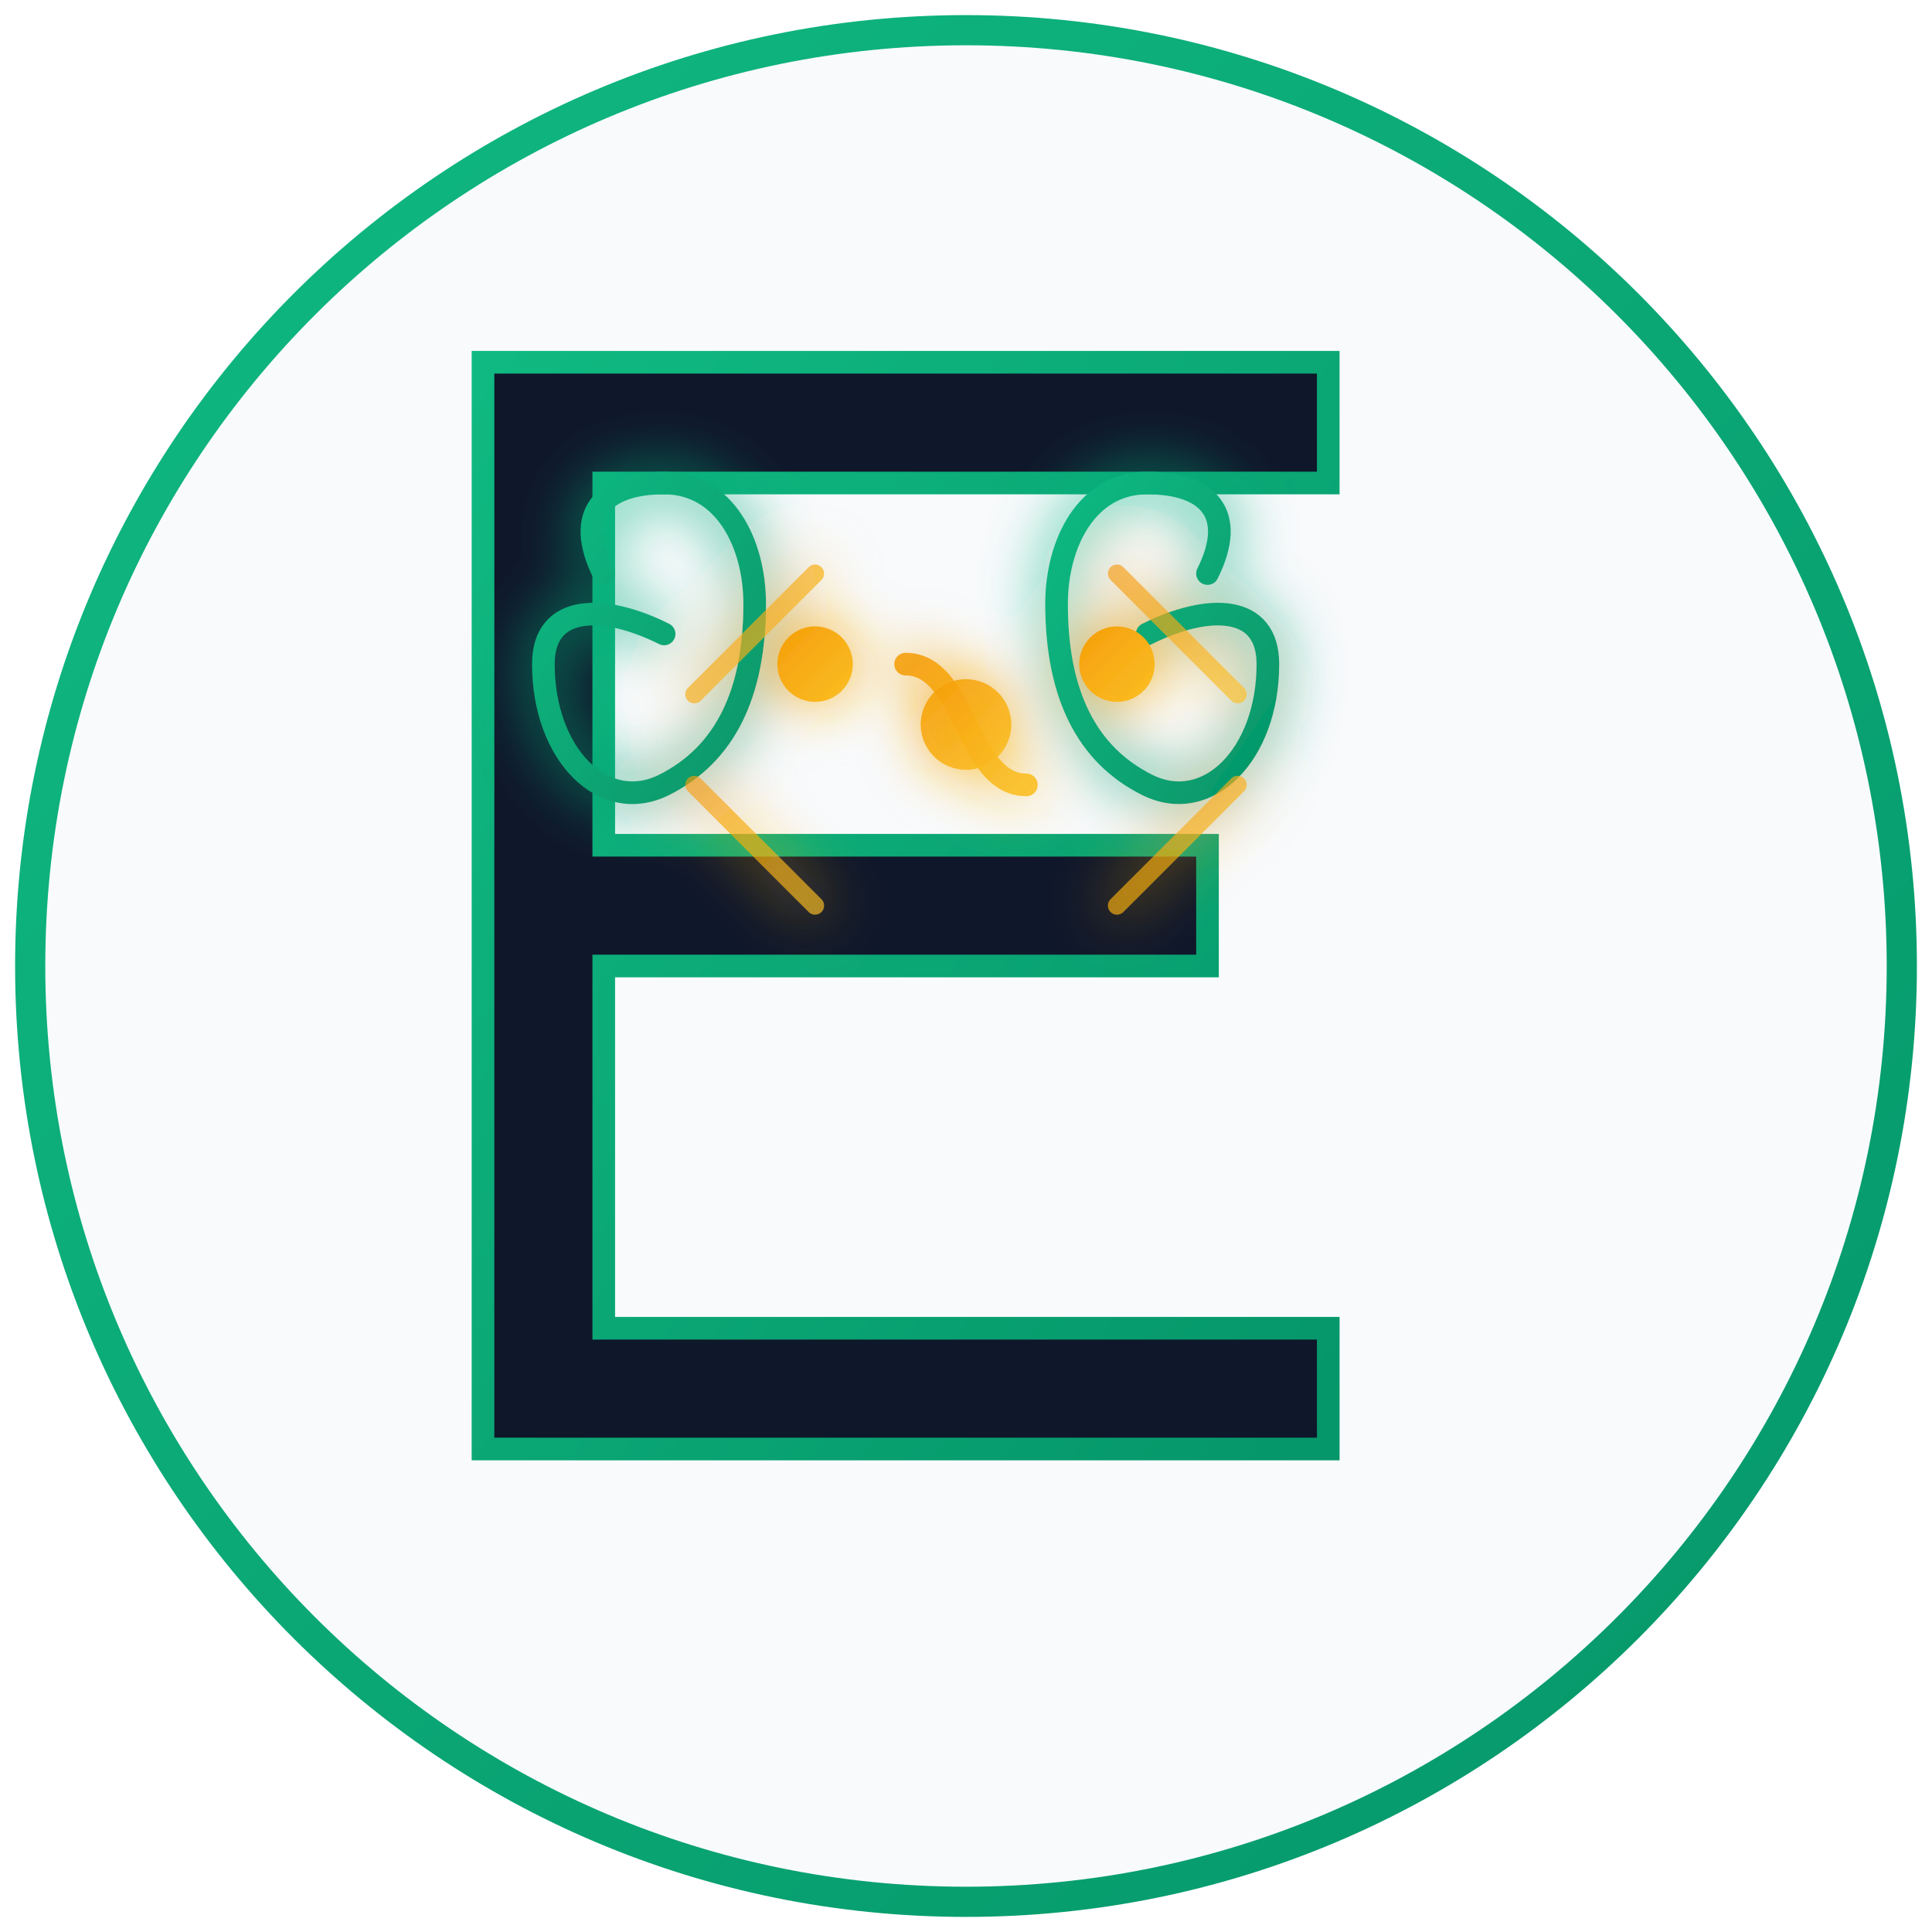
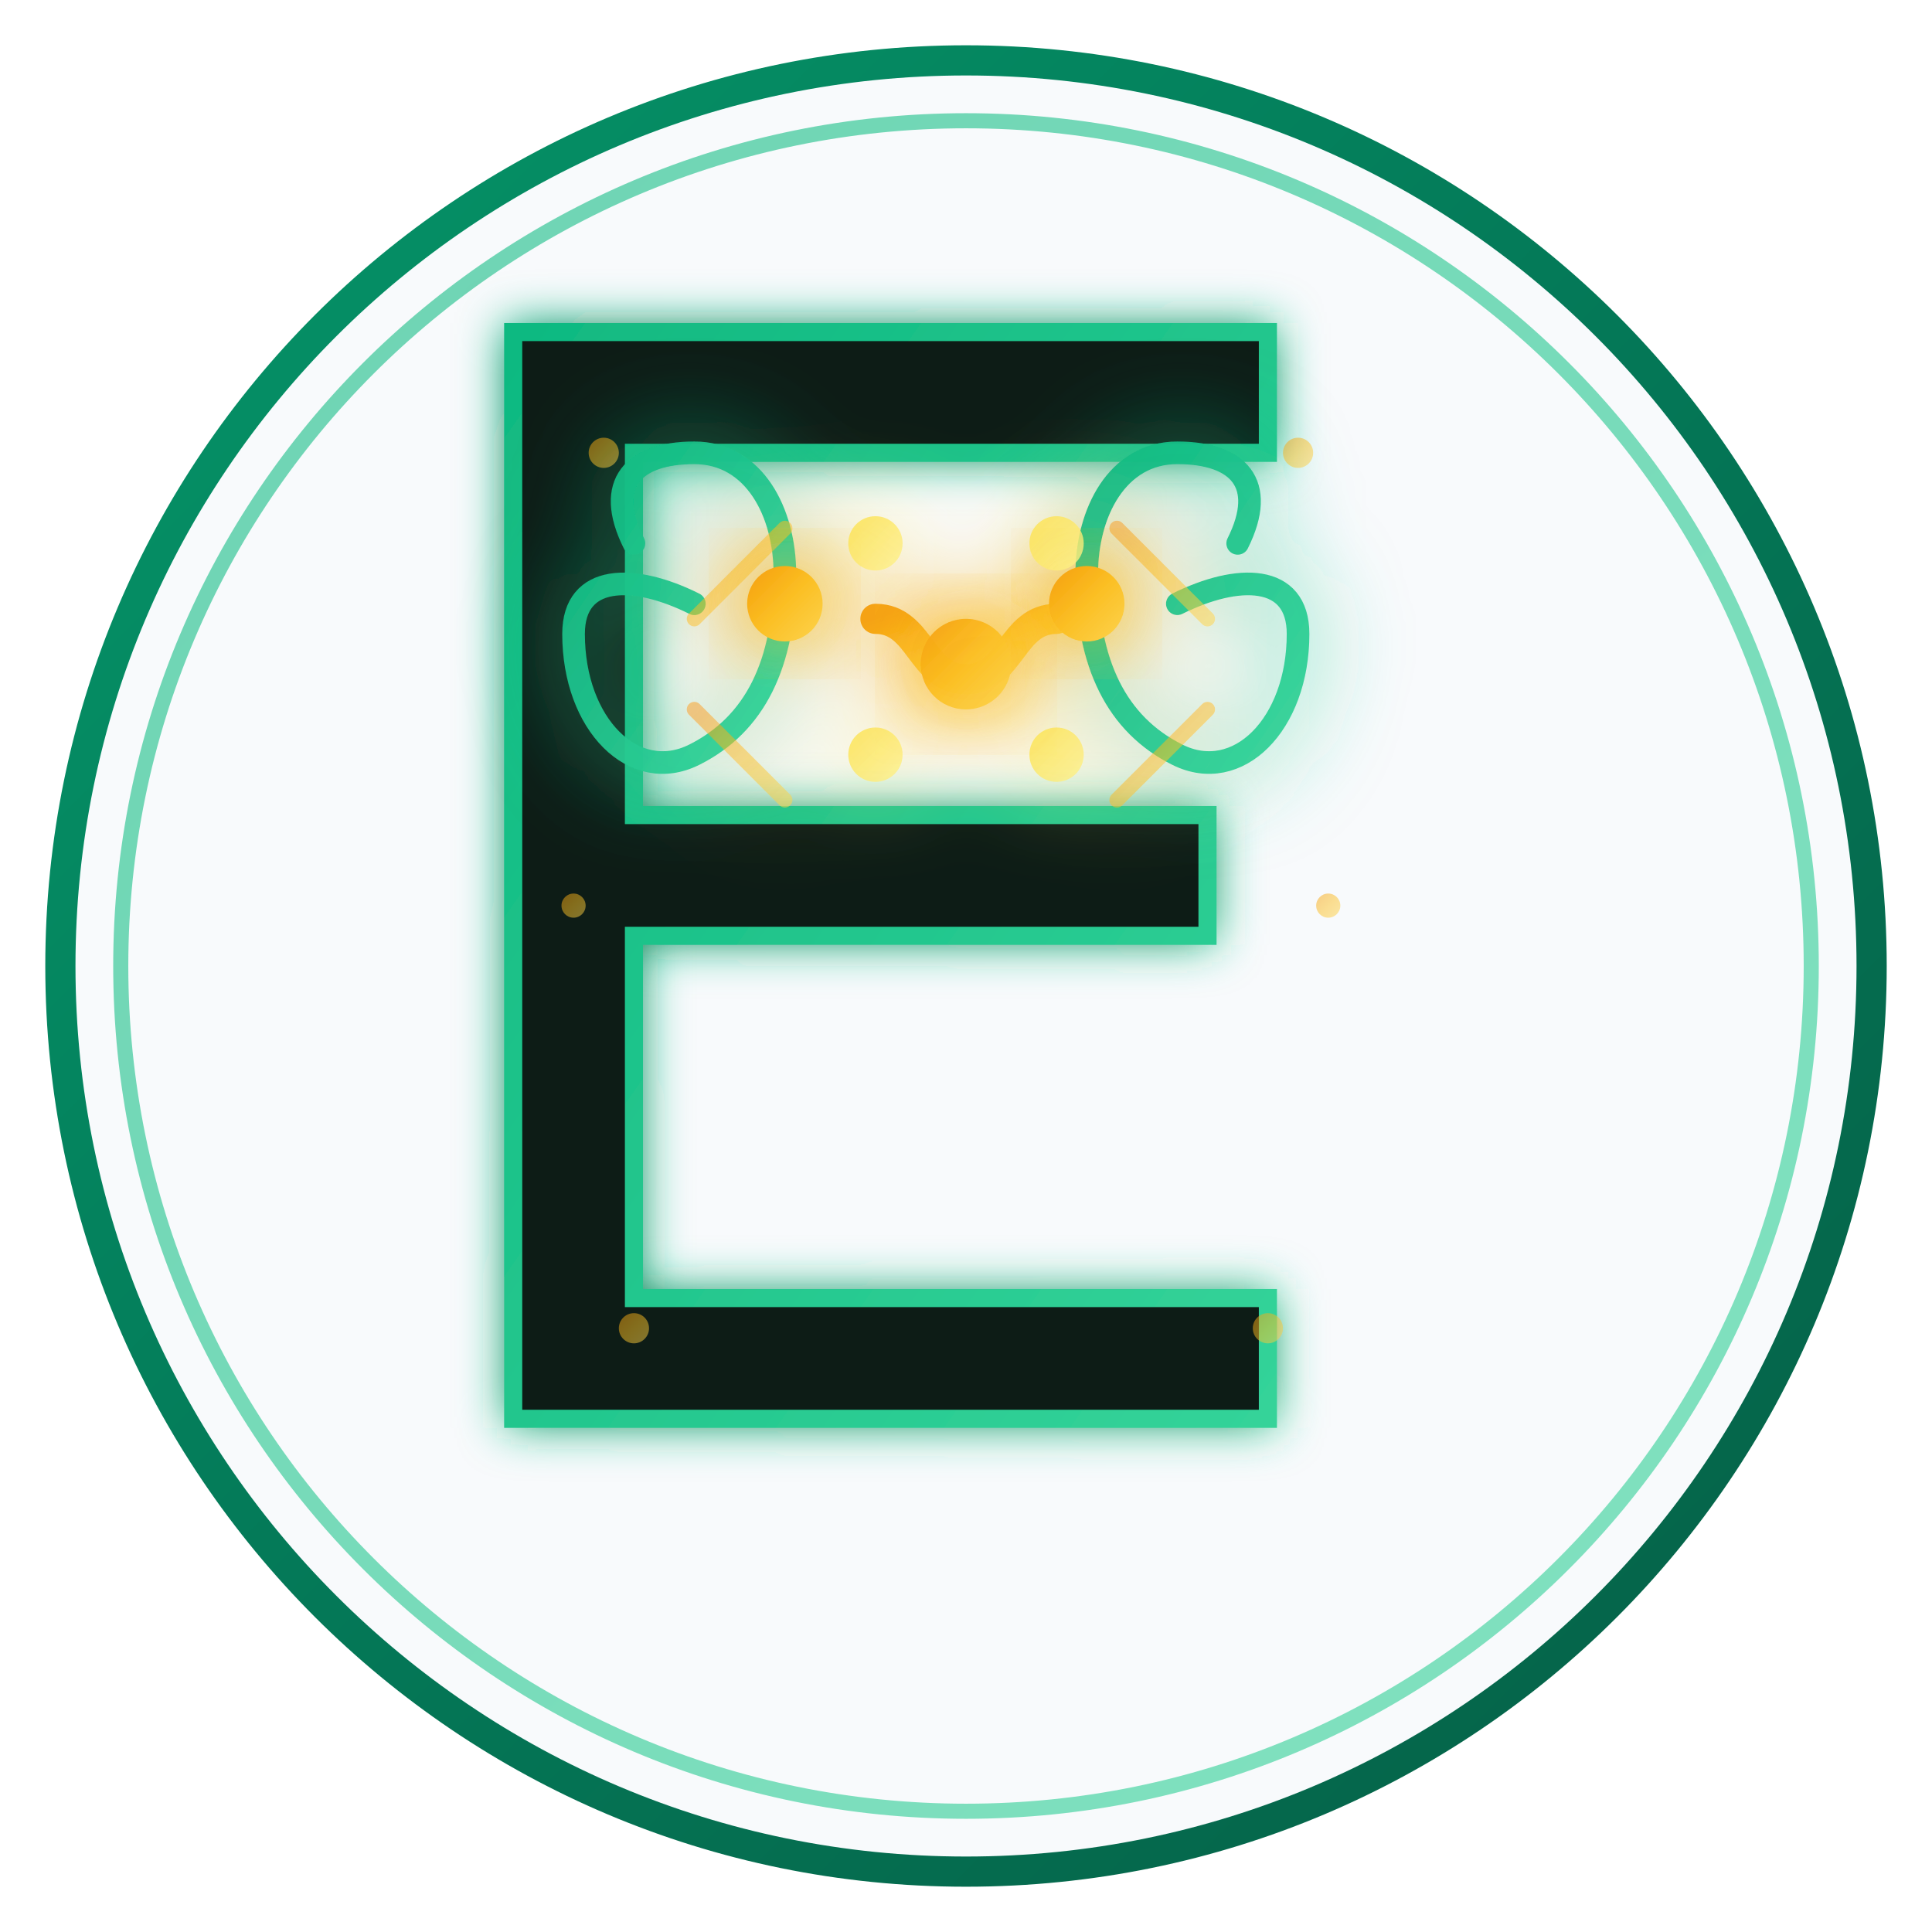
<svg xmlns="http://www.w3.org/2000/svg" viewBox="0 0 128 128" width="128" height="128">
  <defs>
-     <linearGradient id="emeraldGradient" x1="0%" y1="0%" x2="100%" y2="100%">
-       <stop offset="0%" style="stop-color:#10b981;stop-opacity:1" />
-       <stop offset="100%" style="stop-color:#059669;stop-opacity:1" />
+     <linearGradient id="emeraldDeep" x1="0%" y1="0%" x2="100%" y2="100%">
+       <stop offset="0%" stop-color="#059669" />
+       <stop offset="50%" stop-color="#047857" />
+       <stop offset="100%" stop-color="#065f46" />
    </linearGradient>
-     <linearGradient id="goldGradient" x1="0%" y1="0%" x2="100%" y2="100%">
-       <stop offset="0%" style="stop-color:#f59e0b;stop-opacity:1" />
-       <stop offset="100%" style="stop-color:#fbbf24;stop-opacity:1" />
+     <linearGradient id="emeraldGlow" x1="0%" y1="0%" x2="100%" y2="100%">
+       <stop offset="0%" stop-color="#10b981" />
+       <stop offset="100%" stop-color="#34d399" />
    </linearGradient>
-     <filter id="glow" x="-50%" y="-50%" width="200%" height="200%">
-       <feGaussianBlur stdDeviation="2" result="blur" />
+     <linearGradient id="goldWarm" x1="0%" y1="0%" x2="100%" y2="100%">
+       <stop offset="0%" stop-color="#f59e0b" />
+       <stop offset="50%" stop-color="#fbbf24" />
+       <stop offset="100%" stop-color="#fcd34d" />
+     </linearGradient>
+     <linearGradient id="goldSubtle" x1="0%" y1="0%" x2="100%" y2="100%">
+       <stop offset="0%" stop-color="#fde047" />
+       <stop offset="100%" stop-color="#fef08a" />
+     </linearGradient>
+     <filter id="innerGlow" x="-50%" y="-50%" width="200%" height="200%">
+       <feGaussianBlur stdDeviation="1.5" result="blur" />
+       <feComposite in="SourceGraphic" in2="blur" operator="over" />
+     </filter>
+     <filter id="outerGlow" x="-50%" y="-50%" width="200%" height="200%">
+       <feGaussianBlur stdDeviation="3" result="blur" />
      <feMerge>
        <feMergeNode in="blur" />
        <feMergeNode in="SourceGraphic" />
      </feMerge>
    </filter>
+     <filter id="depth" x="-20%" y="-20%" width="140%" height="140%">
+       <feGaussianBlur in="SourceAlpha" stdDeviation="2" result="blur" />
+       <feOffset dx="1" dy="2" result="offsetBlur" />
+       <feSpecularLighting surfaceScale="3" specularConstant="0.5" specularExponent="10" lighting-color="#ffffff" result="specOut">
+         <fePointLight x="64" y="30" z="80" />
+       </feSpecularLighting>
+       <feComposite in="specOut" in2="SourceAlpha" operator="in" result="specOut" />
+       <feComposite in="SourceGraphic" in2="specOut" operator="arithmetic" k1="0" k2="1" k3="1" k4="0" />
+     </filter>
  </defs>
-   <circle cx="64" cy="64" r="62" fill="#f8fafc" stroke="url(#emeraldGradient)" stroke-width="2" />
-   <path d="M32 24 L88 24 L88 32 L40 32 L40 56 L80 56 L80 64 L40 64 L40 88 L88 88 L88 96 L32 96 Z" fill="#0f172a" stroke="url(#emeraldGradient)" stroke-width="1.5" />
-   <g filter="url(#glow)">
-     <path d="M44 42               C40 40, 36 40, 36 44              C36 50, 40 54, 44 52              C48 50, 50 46, 50 40              C50 36, 48 32, 44 32              C40 32, 38 34, 40 38" fill="none" stroke="url(#emeraldGradient)" stroke-width="1.5" stroke-linecap="round" />
-     <path d="M76 42               C80 40, 84 40, 84 44              C84 50, 80 54, 76 52              C72 50, 70 46, 70 40              C70 36, 72 32, 76 32              C80 32, 82 34, 80 38" fill="none" stroke="url(#emeraldGradient)" stroke-width="1.5" stroke-linecap="round" />
-     <g stroke="url(#goldGradient)" stroke-width="1.2" stroke-linecap="round" opacity="0.95">
-       <path d="M50 44 L78 44" stroke-dasharray="4,3" />
-       <path d="M50 52 L78 52" stroke-dasharray="4,3" />
-       <path d="M58 36 L58 60" stroke-dasharray="3,4" opacity="0.8" />
-       <path d="M70 36 L70 60" stroke-dasharray="3,4" opacity="0.8" />
-       <path d="M46 46 L54 38" opacity="0.7" />
-       <path d="M82 46 L74 38" opacity="0.7" />
-       <path d="M46 52 L54 60" opacity="0.7" />
-       <path d="M82 52 L74 60" opacity="0.7" />
+   <circle cx="64" cy="64" r="60" fill="#f8fafc" stroke="url(#emeraldDeep)" stroke-width="2" />
+   <circle cx="64" cy="64" r="56" fill="none" stroke="url(#emeraldGlow)" stroke-width="1" opacity="0.6" />
+   <g filter="url(#innerGlow)">
+     <path d="M34 22 L84 22 L84 30 L42 30 L42 54 L80 54 L80 62 L42 62 L42 86 L84 86 L84 94 L34 94 Z" fill="#0b1a14" stroke="url(#emeraldGlow)" stroke-width="1.2" />
+   </g>
+   <g filter="url(#outerGlow)">
+     <path d="M46 40 C42 38, 38 38, 38 42 C38 48, 42 52, 46 50 C50 48, 52 44, 52 38 C52 34, 50 30, 46 30 C42 30, 40 32, 42 36" fill="none" stroke="url(#emeraldGlow)" stroke-width="1.5" stroke-linecap="round" stroke-linejoin="round" opacity="0.95" />
+     <path d="M78 40 C82 38, 86 38, 86 42 C86 48, 82 52, 78 50 C74 48, 72 44, 72 38 C72 34, 74 30, 78 30 C82 30, 84 32, 82 36" fill="none" stroke="url(#emeraldGlow)" stroke-width="1.5" stroke-linecap="round" stroke-linejoin="round" opacity="0.95" />
+     <path d="M58 41 C61 41, 61 45, 64 45 C67 45, 67 41, 70 41" fill="none" stroke="url(#goldWarm)" stroke-width="2" stroke-linecap="round" opacity="0.95" />
+     <g stroke="url(#goldWarm)" stroke-width="1" stroke-linecap="round" opacity="0.9">
+       <path d="M50 40 L74 40" stroke-dasharray="3,2" />
+       <path d="M50 48 L74 48" stroke-dasharray="3,2" />
+       <path d="M56 34 L56 54" stroke-dasharray="2,3" opacity="0.7" />
+       <path d="M68 34 L68 54" stroke-dasharray="2,3" opacity="0.7" />
+       <path d="M46 41 L52 35" opacity="0.6" />
+       <path d="M80 41 L74 35" opacity="0.6" />
+       <path d="M46 47 L52 53" opacity="0.6" />
+       <path d="M80 47 L74 53" opacity="0.6" />
    </g>
-     <path d="M60 44 C64 44, 64 52, 68 52" fill="none" stroke="url(#goldGradient)" stroke-width="1.5" stroke-linecap="round" opacity="0.9" />
-     <circle cx="54" cy="44" r="2.5" fill="url(#goldGradient)" opacity="1" />
-     <circle cx="74" cy="44" r="2.5" fill="url(#goldGradient)" opacity="1" />
-     <circle cx="64" cy="48" r="3" fill="url(#goldGradient)" opacity="0.9" />
+     <circle cx="52" cy="40" r="2.5" fill="url(#goldWarm)" opacity="1" filter="url(#outerGlow)" />
+     <circle cx="72" cy="40" r="2.5" fill="url(#goldWarm)" opacity="1" filter="url(#outerGlow)" />
+     <circle cx="64" cy="44" r="3" fill="url(#goldWarm)" opacity="0.95" filter="url(#outerGlow)" />
+     <circle cx="58" cy="36" r="1.8" fill="url(#goldSubtle)" opacity="0.8" />
+     <circle cx="70" cy="36" r="1.8" fill="url(#goldSubtle)" opacity="0.8" />
+     <circle cx="58" cy="50" r="1.8" fill="url(#goldSubtle)" opacity="0.8" />
+     <circle cx="70" cy="50" r="1.8" fill="url(#goldSubtle)" opacity="0.8" />
+   </g>
+   <g opacity="0.5" fill="url(#goldWarm)">
+     <circle cx="40" cy="30" r="1" />
+     <circle cx="86" cy="30" r="1" />
+     <circle cx="38" cy="60" r="0.8" />
+     <circle cx="88" cy="60" r="0.8" />
+     <circle cx="42" cy="88" r="1" />
+     <circle cx="84" cy="88" r="1" />
  </g>
</svg>
